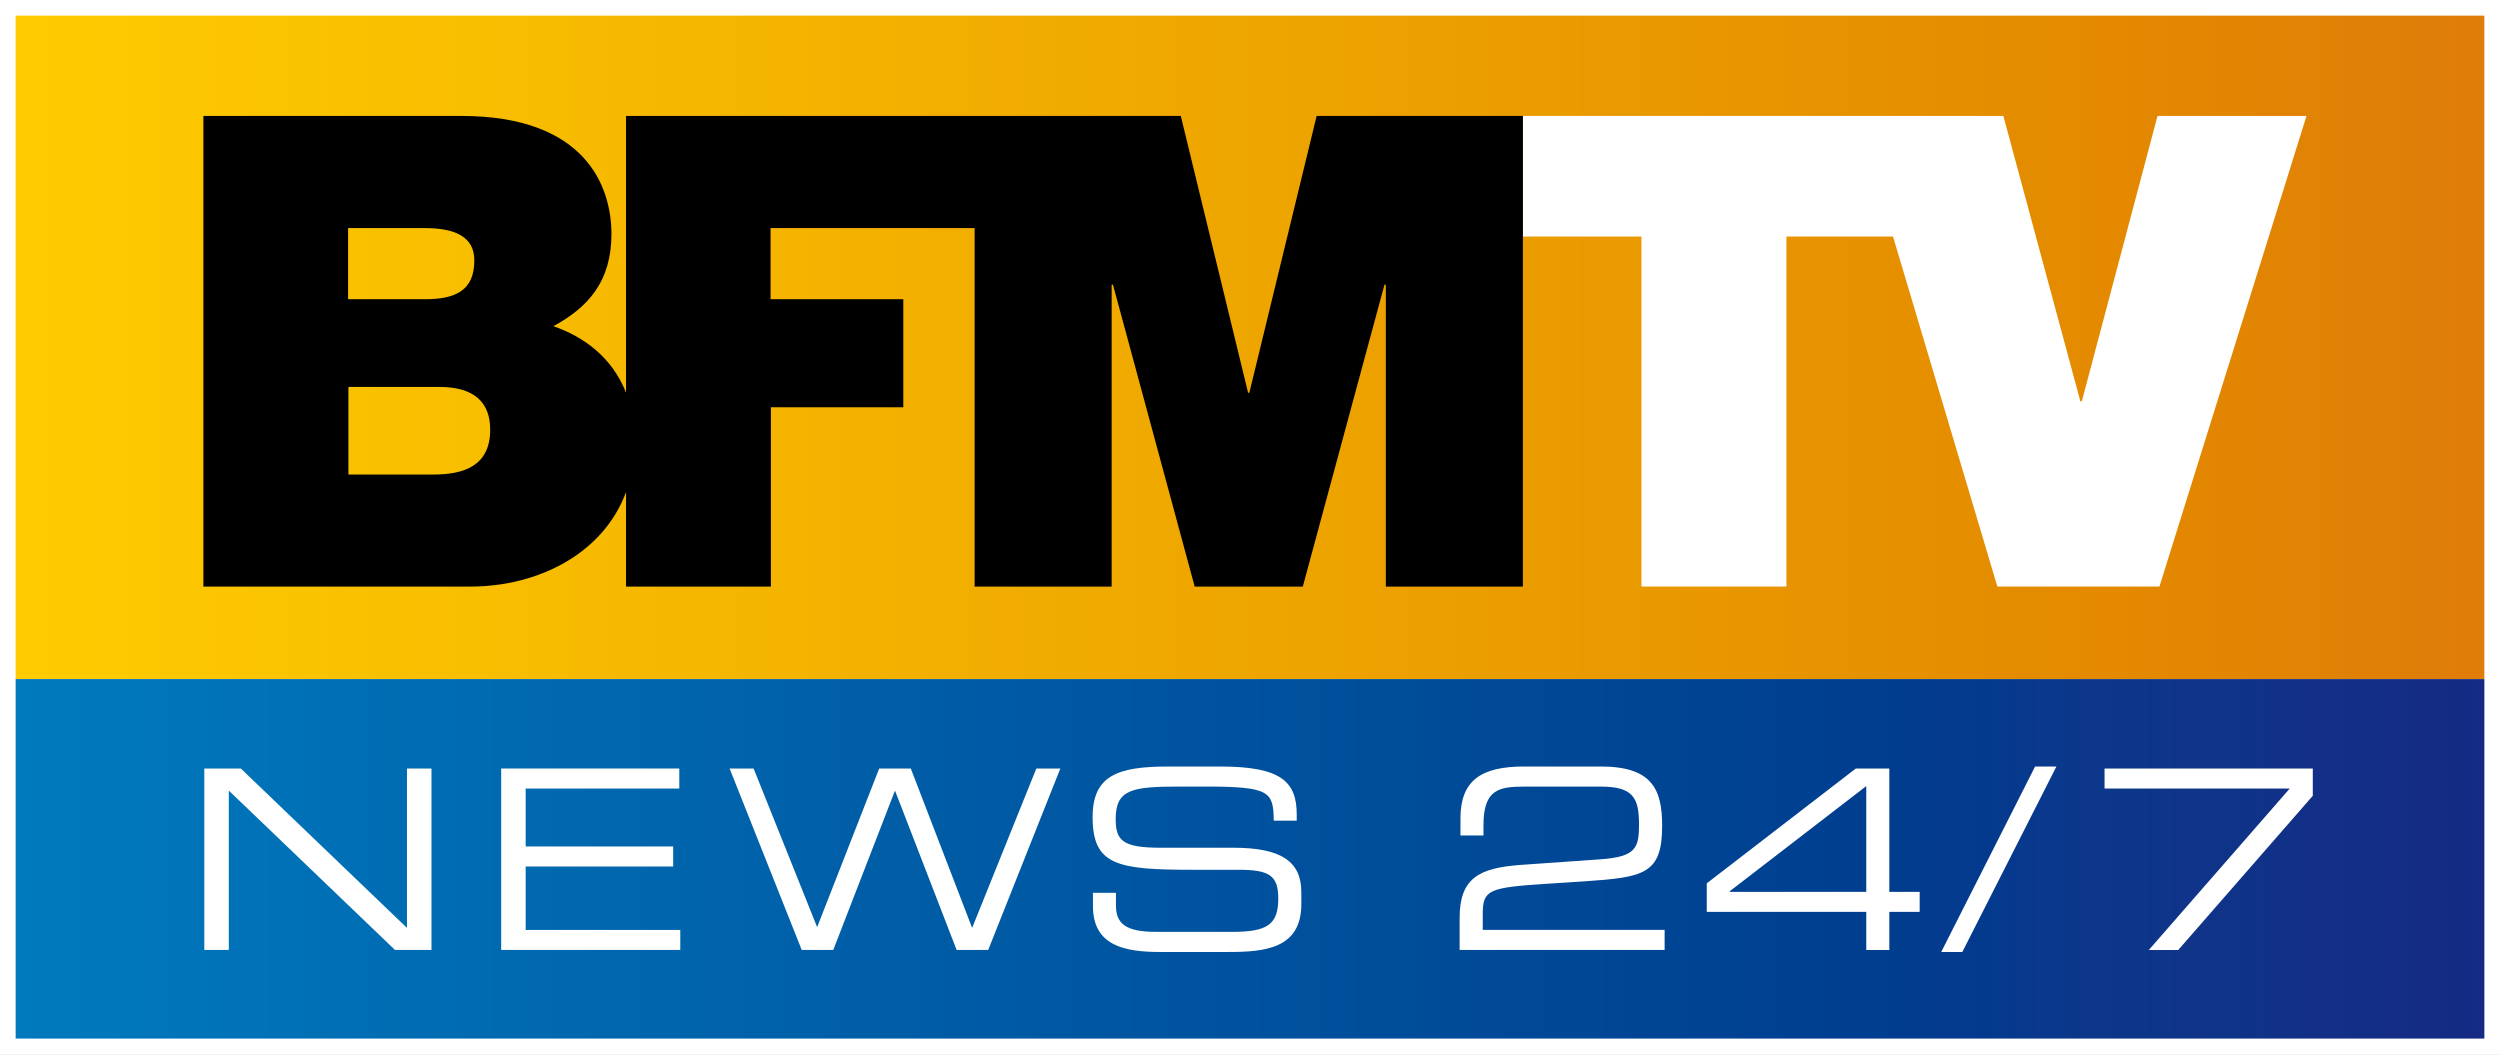
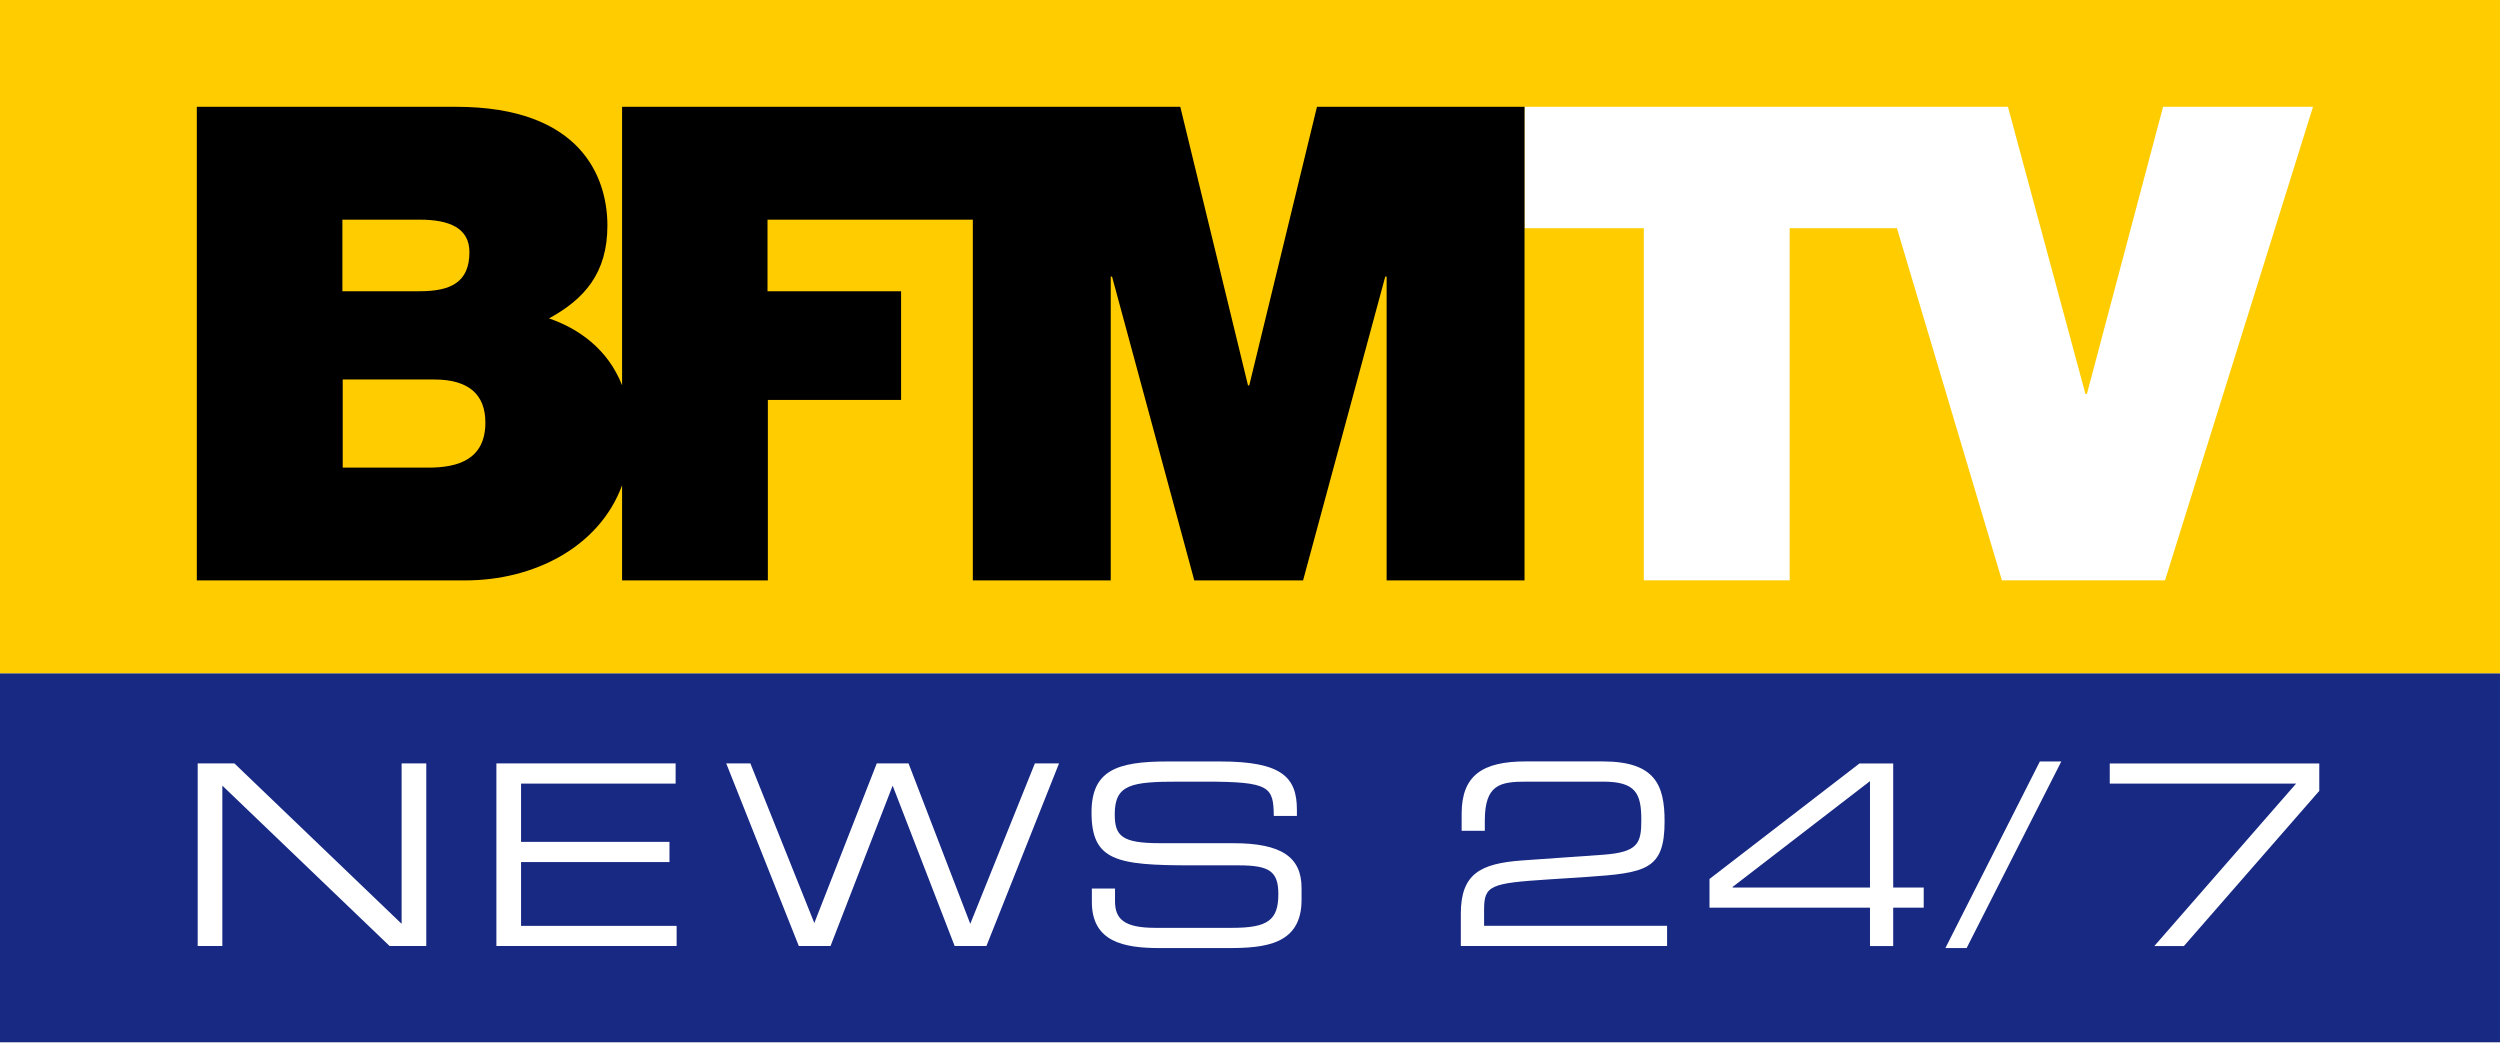
- <svg xmlns="http://www.w3.org/2000/svg" xmlns:xlink="http://www.w3.org/1999/xlink" version="1.1" width="664" height="280" id="svg2">
-   <defs id="defs4">
-     <linearGradient x1="0" y1="0" x2="1" y2="0" id="linearGradient28725" xlink:href="#id148" gradientUnits="userSpaceOnUse" gradientTransform="matrix(-53.15782,0,0,-53.15784,498.8404,848.1508)" spreadMethod="pad" />
-     <linearGradient x1="0" y1="0" x2="1" y2="0" id="linearGradient28723" xlink:href="#id145" gradientUnits="userSpaceOnUse" gradientTransform="matrix(45.12166,0,0,45.12166,453.7187,838.7445)" spreadMethod="pad" />
-     <linearGradient x1="0" y1="0" x2="1" y2="0" id="linearGradient28692" xlink:href="#id145" gradientUnits="userSpaceOnUse" gradientTransform="matrix(45.12166,0,0,45.12166,453.7187,838.7445)" spreadMethod="pad" />
-     <linearGradient x1="0" y1="0" x2="1" y2="0" id="linearGradient28689" xlink:href="#id145" gradientUnits="userSpaceOnUse" spreadMethod="pad" />
-     <linearGradient x1="0" y1="0" x2="1" y2="0" id="linearGradient28685" xlink:href="#id145" gradientUnits="userSpaceOnUse" spreadMethod="pad" />
-     <linearGradient x1="0" y1="0" x2="1" y2="0" id="linearGradient28680" xlink:href="#id145" gradientUnits="userSpaceOnUse" spreadMethod="pad" />
-     <linearGradient x1="0" y1="0" x2="1" y2="0" id="linearGradient28676" xlink:href="#id148" gradientUnits="userSpaceOnUse" gradientTransform="matrix(-53.15782,0,0,-53.15784,498.8404,848.1508)" spreadMethod="pad" />
-     <linearGradient x1="0" y1="0" x2="1" y2="0" id="linearGradient28672" xlink:href="#id148" gradientUnits="userSpaceOnUse" gradientTransform="matrix(-53.15782,0,0,-53.15784,498.8404,848.1508)" spreadMethod="pad" />
-     <linearGradient x1="0" y1="0" x2="1" y2="0" id="linearGradient28666" xlink:href="#id148" gradientUnits="userSpaceOnUse" gradientTransform="matrix(-53.15782,0,0,-53.15784,498.8404,848.1508)" spreadMethod="pad" />
-     <linearGradient x1="0" y1="0" x2="1" y2="0" id="linearGradient28663" xlink:href="#id148" gradientUnits="userSpaceOnUse" spreadMethod="pad" />
-     <linearGradient x1="0" y1="0" x2="1" y2="0" id="linearGradient28659" xlink:href="#id148" gradientUnits="userSpaceOnUse" spreadMethod="pad" />
-     <linearGradient x1="0" y1="0" x2="1" y2="0" id="linearGradient28654" xlink:href="#id148" gradientUnits="userSpaceOnUse" spreadMethod="pad" />
-     <linearGradient x1="0" y1="0" x2="1" y2="0" id="linearGradient87330" xlink:href="#id148" gradientUnits="userSpaceOnUse" spreadMethod="pad" />
-     <linearGradient x1="0" y1="0" x2="1" y2="0" id="linearGradient87328" xlink:href="#id145" gradientUnits="userSpaceOnUse" spreadMethod="pad" />
-     <linearGradient x1="0" y1="0" x2="1" y2="0" id="id148" gradientUnits="userSpaceOnUse" spreadMethod="pad">
-       <stop id="stop40073" style="stop-color:#172983;stop-opacity:1" offset="0" />
-       <stop id="stop40075" style="stop-color:#142b84;stop-opacity:1" offset="0.016" />
-       <stop id="stop40077" style="stop-color:#152c85;stop-opacity:1" offset="0.032" />
-       <stop id="stop40079" style="stop-color:#132e86;stop-opacity:1" offset="0.048" />
-       <stop id="stop40081" style="stop-color:#142f87;stop-opacity:1" offset="0.063" />
-       <stop id="stop40083" style="stop-color:#113188;stop-opacity:1" offset="0.079" />
-       <stop id="stop40085" style="stop-color:#0e3389;stop-opacity:1" offset="0.095" />
-       <stop id="stop40087" style="stop-color:#0f3489;stop-opacity:1" offset="0.111" />
-       <stop id="stop40089" style="stop-color:#0b368a;stop-opacity:1" offset="0.127" />
-       <stop id="stop40091" style="stop-color:#0c378b;stop-opacity:1" offset="0.143" />
-       <stop id="stop40093" style="stop-color:#09388c;stop-opacity:1" offset="0.159" />
-       <stop id="stop40095" style="stop-color:#043a8d;stop-opacity:1" offset="0.175" />
-       <stop id="stop40097" style="stop-color:#053b8e;stop-opacity:1" offset="0.19" />
-       <stop id="stop40099" style="stop-color:#003d8f;stop-opacity:1" offset="0.206" />
-       <stop id="stop40101" style="stop-color:#003f90;stop-opacity:1" offset="0.222" />
-       <stop id="stop40103" style="stop-color:#004091;stop-opacity:1" offset="0.238" />
-       <stop id="stop40105" style="stop-color:#004192;stop-opacity:1" offset="0.254" />
-       <stop id="stop40107" style="stop-color:#004393;stop-opacity:1" offset="0.27" />
-       <stop id="stop40109" style="stop-color:#004494;stop-opacity:1" offset="0.286" />
-       <stop id="stop40111" style="stop-color:#004695;stop-opacity:1" offset="0.302" />
-       <stop id="stop40113" style="stop-color:#004896;stop-opacity:1" offset="0.317" />
-       <stop id="stop40115" style="stop-color:#004997;stop-opacity:1" offset="0.333" />
-       <stop id="stop40117" style="stop-color:#004a98;stop-opacity:1" offset="0.349" />
-       <stop id="stop40119" style="stop-color:#004c99;stop-opacity:1" offset="0.365" />
-       <stop id="stop40121" style="stop-color:#004e9a;stop-opacity:1" offset="0.381" />
-       <stop id="stop40123" style="stop-color:#004f9c;stop-opacity:1" offset="0.397" />
-       <stop id="stop40125" style="stop-color:#00519d;stop-opacity:1" offset="0.413" />
-       <stop id="stop40127" style="stop-color:#00529e;stop-opacity:1" offset="0.429" />
-       <stop id="stop40129" style="stop-color:#00539f;stop-opacity:1" offset="0.444" />
-       <stop id="stop40131" style="stop-color:#0055a0;stop-opacity:1" offset="0.46" />
-       <stop id="stop40133" style="stop-color:#0057a1;stop-opacity:1" offset="0.476" />
-       <stop id="stop40135" style="stop-color:#0058a2;stop-opacity:1" offset="0.492" />
-       <stop id="stop40137" style="stop-color:#005aa4;stop-opacity:1" offset="0.508" />
-       <stop id="stop40139" style="stop-color:#005ba5;stop-opacity:1" offset="0.524" />
-       <stop id="stop40141" style="stop-color:#005da6;stop-opacity:1" offset="0.54" />
-       <stop id="stop40143" style="stop-color:#005ea7;stop-opacity:1" offset="0.556" />
-       <stop id="stop40145" style="stop-color:#0060a9;stop-opacity:1" offset="0.571" />
-       <stop id="stop40147" style="stop-color:#0062aa;stop-opacity:1" offset="0.587" />
-       <stop id="stop40149" style="stop-color:#0063ab;stop-opacity:1" offset="0.603" />
-       <stop id="stop40151" style="stop-color:#0065ac;stop-opacity:1" offset="0.619" />
-       <stop id="stop40153" style="stop-color:#0066ad;stop-opacity:1" offset="0.635" />
-       <stop id="stop40155" style="stop-color:#0068af;stop-opacity:1" offset="0.651" />
-       <stop id="stop40157" style="stop-color:#0069b0;stop-opacity:1" offset="0.667" />
-       <stop id="stop40159" style="stop-color:#006bb1;stop-opacity:1" offset="0.683" />
-       <stop id="stop40161" style="stop-color:#006cb3;stop-opacity:1" offset="0.698" />
-       <stop id="stop40163" style="stop-color:#006db3;stop-opacity:1" offset="0.714" />
-       <stop id="stop40165" style="stop-color:#006fb5;stop-opacity:1" offset="0.73" />
-       <stop id="stop40167" style="stop-color:#0071b6;stop-opacity:1" offset="0.746" />
-       <stop id="stop40169" style="stop-color:#0072b7;stop-opacity:1" offset="0.762" />
-       <stop id="stop40171" style="stop-color:#0074b9;stop-opacity:1" offset="0.778" />
-       <stop id="stop40173" style="stop-color:#0075ba;stop-opacity:1" offset="0.794" />
-       <stop id="stop40175" style="stop-color:#0077bb;stop-opacity:1" offset="0.81" />
-       <stop id="stop40177" style="stop-color:#0078bc;stop-opacity:1" offset="0.825" />
-       <stop id="stop40179" style="stop-color:#0079bd;stop-opacity:1" offset="0.841" />
-       <stop id="stop40181" style="stop-color:#007bbe;stop-opacity:1" offset="0.857" />
-       <stop id="stop40183" style="stop-color:#007dc0;stop-opacity:1" offset="0.873" />
-       <stop id="stop40185" style="stop-color:#007ec1;stop-opacity:1" offset="0.889" />
-       <stop id="stop40187" style="stop-color:#007fc2;stop-opacity:1" offset="0.905" />
-       <stop id="stop40189" style="stop-color:#0081c3;stop-opacity:1" offset="0.921" />
-       <stop id="stop40191" style="stop-color:#0082c4;stop-opacity:1" offset="0.937" />
-       <stop id="stop40193" style="stop-color:#0084c5;stop-opacity:1" offset="0.952" />
-       <stop id="stop40195" style="stop-color:#0085c7;stop-opacity:1" offset="0.968" />
-       <stop id="stop40197" style="stop-color:#0086c8;stop-opacity:1" offset="0.984" />
-       <stop id="stop40199" style="stop-color:#0088c9;stop-opacity:1" offset="1" />
+ <svg xmlns="http://www.w3.org/2000/svg" height="250.14" width="600" version="1.1">
+   <defs>
+     <linearGradient id="linearGradient3320" gradientUnits="userSpaceOnUse" gradientTransform="matrix(-706.8076,0,0,-706.8078,701.6096,480.5596)">
+       <stop stop-color="#172983" offset="0" />
+       <stop stop-color="#142b84" offset="0.016" />
+       <stop stop-color="#152c85" offset="0.032" />
+       <stop stop-color="#132e86" offset="0.048" />
+       <stop stop-color="#142f87" offset="0.063" />
+       <stop stop-color="#113188" offset="0.079" />
+       <stop stop-color="#0e3389" offset="0.095" />
+       <stop stop-color="#0f3489" offset="0.111" />
+       <stop stop-color="#0b368a" offset="0.127" />
+       <stop stop-color="#0c378b" offset="0.143" />
+       <stop stop-color="#09388c" offset="0.159" />
+       <stop stop-color="#043a8d" offset="0.175" />
+       <stop stop-color="#053b8e" offset="0.19" />
+       <stop stop-color="#003d8f" offset="0.206" />
+       <stop stop-color="#003f90" offset="0.222" />
+       <stop stop-color="#004091" offset="0.238" />
+       <stop stop-color="#004192" offset="0.254" />
+       <stop stop-color="#004393" offset="0.27" />
+       <stop stop-color="#004494" offset="0.286" />
+       <stop stop-color="#004695" offset="0.302" />
+       <stop stop-color="#004896" offset="0.317" />
+       <stop stop-color="#004997" offset="0.333" />
+       <stop stop-color="#004a98" offset="0.349" />
+       <stop stop-color="#004c99" offset="0.365" />
+       <stop stop-color="#004e9a" offset="0.381" />
+       <stop stop-color="#004f9c" offset="0.397" />
+       <stop stop-color="#00519d" offset="0.413" />
+       <stop stop-color="#00529e" offset="0.429" />
+       <stop stop-color="#00539f" offset="0.444" />
+       <stop stop-color="#0055a0" offset="0.46" />
+       <stop stop-color="#0057a1" offset="0.476" />
+       <stop stop-color="#0058a2" offset="0.492" />
+       <stop stop-color="#005aa4" offset="0.508" />
+       <stop stop-color="#005ba5" offset="0.524" />
+       <stop stop-color="#005da6" offset="0.54" />
+       <stop stop-color="#005ea7" offset="0.556" />
+       <stop stop-color="#0060a9" offset="0.571" />
+       <stop stop-color="#0062aa" offset="0.587" />
+       <stop stop-color="#0063ab" offset="0.603" />
+       <stop stop-color="#0065ac" offset="0.619" />
+       <stop stop-color="#0066ad" offset="0.635" />
+       <stop stop-color="#0068af" offset="0.651" />
+       <stop stop-color="#0069b0" offset="0.667" />
+       <stop stop-color="#006bb1" offset="0.683" />
+       <stop stop-color="#006cb3" offset="0.698" />
+       <stop stop-color="#006db3" offset="0.714" />
+       <stop stop-color="#006fb5" offset="0.73" />
+       <stop stop-color="#0071b6" offset="0.746" />
+       <stop stop-color="#0072b7" offset="0.762" />
+       <stop stop-color="#0074b9" offset="0.778" />
+       <stop stop-color="#0075ba" offset="0.794" />
+       <stop stop-color="#07B" offset="0.81" />
+       <stop stop-color="#0078bc" offset="0.825" />
+       <stop stop-color="#0079bd" offset="0.841" />
+       <stop stop-color="#007bbe" offset="0.857" />
+       <stop stop-color="#007dc0" offset="0.873" />
+       <stop stop-color="#007ec1" offset="0.889" />
+       <stop stop-color="#007fc2" offset="0.905" />
+       <stop stop-color="#0081c3" offset="0.921" />
+       <stop stop-color="#0082c4" offset="0.937" />
+       <stop stop-color="#0084c5" offset="0.952" />
+       <stop stop-color="#0085c7" offset="0.968" />
+       <stop stop-color="#0086c8" offset="0.984" />
+       <stop stop-color="#0088c9" offset="1" />
    </linearGradient>
-     <linearGradient x1="0" y1="0" x2="1" y2="0" id="id145" gradientUnits="userSpaceOnUse" spreadMethod="pad">
-       <stop id="stop45787" style="stop-color:#ffcc00;stop-opacity:1" offset="0" />
-       <stop id="stop45789" style="stop-color:#fecb00;stop-opacity:1" offset="0.016" />
-       <stop id="stop45791" style="stop-color:#fdca00;stop-opacity:1" offset="0.032" />
-       <stop id="stop45793" style="stop-color:#fdc900;stop-opacity:1" offset="0.048" />
-       <stop id="stop45795" style="stop-color:#fcc800;stop-opacity:1" offset="0.063" />
-       <stop id="stop45797" style="stop-color:#fcc600;stop-opacity:1" offset="0.079" />
-       <stop id="stop45799" style="stop-color:#fcc500;stop-opacity:1" offset="0.095" />
-       <stop id="stop45801" style="stop-color:#fbc400;stop-opacity:1" offset="0.111" />
-       <stop id="stop45803" style="stop-color:#fac300;stop-opacity:1" offset="0.127" />
-       <stop id="stop45805" style="stop-color:#f9c100;stop-opacity:1" offset="0.143" />
-       <stop id="stop45807" style="stop-color:#f9c000;stop-opacity:1" offset="0.159" />
-       <stop id="stop45809" style="stop-color:#f9bf00;stop-opacity:1" offset="0.175" />
-       <stop id="stop45811" style="stop-color:#f8be00;stop-opacity:1" offset="0.19" />
-       <stop id="stop45813" style="stop-color:#f8bd00;stop-opacity:1" offset="0.206" />
-       <stop id="stop45815" style="stop-color:#f7bb00;stop-opacity:1" offset="0.222" />
-       <stop id="stop45817" style="stop-color:#f7ba00;stop-opacity:1" offset="0.238" />
-       <stop id="stop45819" style="stop-color:#f6b900;stop-opacity:1" offset="0.254" />
-       <stop id="stop45821" style="stop-color:#f5b700;stop-opacity:1" offset="0.27" />
-       <stop id="stop45823" style="stop-color:#f5b700;stop-opacity:1" offset="0.286" />
-       <stop id="stop45825" style="stop-color:#f4b500;stop-opacity:1" offset="0.302" />
-       <stop id="stop45827" style="stop-color:#f4b400;stop-opacity:1" offset="0.317" />
-       <stop id="stop45829" style="stop-color:#f4b300;stop-opacity:1" offset="0.333" />
-       <stop id="stop45831" style="stop-color:#f3b100;stop-opacity:1" offset="0.349" />
-       <stop id="stop45833" style="stop-color:#f3b000;stop-opacity:1" offset="0.365" />
-       <stop id="stop45835" style="stop-color:#f2af00;stop-opacity:1" offset="0.381" />
-       <stop id="stop45837" style="stop-color:#f2ae00;stop-opacity:1" offset="0.397" />
-       <stop id="stop45839" style="stop-color:#f1ac00;stop-opacity:1" offset="0.413" />
-       <stop id="stop45841" style="stop-color:#f0ab00;stop-opacity:1" offset="0.429" />
-       <stop id="stop45843" style="stop-color:#f0aa00;stop-opacity:1" offset="0.444" />
-       <stop id="stop45845" style="stop-color:#efa900;stop-opacity:1" offset="0.46" />
-       <stop id="stop45847" style="stop-color:#efa700;stop-opacity:1" offset="0.476" />
-       <stop id="stop45849" style="stop-color:#eea600;stop-opacity:1" offset="0.492" />
-       <stop id="stop45851" style="stop-color:#eea500;stop-opacity:1" offset="0.508" />
-       <stop id="stop45853" style="stop-color:#eea400;stop-opacity:1" offset="0.524" />
-       <stop id="stop45855" style="stop-color:#eda200;stop-opacity:1" offset="0.54" />
-       <stop id="stop45857" style="stop-color:#eca100;stop-opacity:1" offset="0.556" />
-       <stop id="stop45859" style="stop-color:#eca000;stop-opacity:1" offset="0.571" />
-       <stop id="stop45861" style="stop-color:#eb9e00;stop-opacity:1" offset="0.587" />
-       <stop id="stop45863" style="stop-color:#eb9d00;stop-opacity:1" offset="0.603" />
-       <stop id="stop45865" style="stop-color:#ea9c00;stop-opacity:1" offset="0.619" />
-       <stop id="stop45867" style="stop-color:#ea9a00;stop-opacity:1" offset="0.635" />
-       <stop id="stop45869" style="stop-color:#e99a00;stop-opacity:1" offset="0.651" />
-       <stop id="stop45871" style="stop-color:#e99800;stop-opacity:1" offset="0.667" />
-       <stop id="stop45873" style="stop-color:#e99600;stop-opacity:1" offset="0.683" />
-       <stop id="stop45875" style="stop-color:#e89600;stop-opacity:1" offset="0.698" />
-       <stop id="stop45877" style="stop-color:#e89400;stop-opacity:1" offset="0.714" />
-       <stop id="stop45879" style="stop-color:#e79300;stop-opacity:1" offset="0.73" />
-       <stop id="stop45881" style="stop-color:#e69100;stop-opacity:1" offset="0.746" />
-       <stop id="stop45883" style="stop-color:#e69000;stop-opacity:1" offset="0.762" />
-       <stop id="stop45885" style="stop-color:#e58f00;stop-opacity:1" offset="0.778" />
-       <stop id="stop45887" style="stop-color:#e58d00;stop-opacity:1" offset="0.794" />
-       <stop id="stop45889" style="stop-color:#e48c00;stop-opacity:1" offset="0.81" />
-       <stop id="stop45891" style="stop-color:#e48b00;stop-opacity:1" offset="0.825" />
-       <stop id="stop45893" style="stop-color:#e48900;stop-opacity:1" offset="0.841" />
-       <stop id="stop45895" style="stop-color:#e38800;stop-opacity:1" offset="0.857" />
-       <stop id="stop45897" style="stop-color:#e38701;stop-opacity:1" offset="0.873" />
-       <stop id="stop45899" style="stop-color:#e28502;stop-opacity:1" offset="0.889" />
-       <stop id="stop45901" style="stop-color:#e28403;stop-opacity:1" offset="0.905" />
-       <stop id="stop45903" style="stop-color:#e18304;stop-opacity:1" offset="0.921" />
-       <stop id="stop45905" style="stop-color:#e08106;stop-opacity:1" offset="0.937" />
-       <stop id="stop45907" style="stop-color:#e08006;stop-opacity:1" offset="0.952" />
-       <stop id="stop45909" style="stop-color:#df7e08;stop-opacity:1" offset="0.968" />
-       <stop id="stop45911" style="stop-color:#df7d08;stop-opacity:1" offset="0.984" />
-       <stop id="stop45913" style="stop-color:#df7c09;stop-opacity:1" offset="1" />
+     <linearGradient id="linearGradient3479" gradientUnits="userSpaceOnUse" gradientTransform="matrix(599.9556,0,0,599.9556,101.6532,355.4908)">
+       <stop stop-color="#FC0" offset="0" />
+       <stop stop-color="#fecb00" offset="0.016" />
+       <stop stop-color="#fdca00" offset="0.032" />
+       <stop stop-color="#fdc900" offset="0.048" />
+       <stop stop-color="#fcc800" offset="0.063" />
+       <stop stop-color="#fcc600" offset="0.079" />
+       <stop stop-color="#fcc500" offset="0.095" />
+       <stop stop-color="#fbc400" offset="0.111" />
+       <stop stop-color="#fac300" offset="0.127" />
+       <stop stop-color="#f9c100" offset="0.143" />
+       <stop stop-color="#f9c000" offset="0.159" />
+       <stop stop-color="#f9bf00" offset="0.175" />
+       <stop stop-color="#f8be00" offset="0.19" />
+       <stop stop-color="#f8bd00" offset="0.206" />
+       <stop stop-color="#f7bb00" offset="0.222" />
+       <stop stop-color="#f7ba00" offset="0.238" />
+       <stop stop-color="#f6b900" offset="0.254" />
+       <stop stop-color="#f5b700" offset="0.27" />
+       <stop stop-color="#f5b700" offset="0.286" />
+       <stop stop-color="#f4b500" offset="0.302" />
+       <stop stop-color="#f4b400" offset="0.317" />
+       <stop stop-color="#f4b300" offset="0.333" />
+       <stop stop-color="#f3b100" offset="0.349" />
+       <stop stop-color="#f3b000" offset="0.365" />
+       <stop stop-color="#f2af00" offset="0.381" />
+       <stop stop-color="#f2ae00" offset="0.397" />
+       <stop stop-color="#f1ac00" offset="0.413" />
+       <stop stop-color="#f0ab00" offset="0.429" />
+       <stop stop-color="#f0aa00" offset="0.444" />
+       <stop stop-color="#efa900" offset="0.46" />
+       <stop stop-color="#efa700" offset="0.476" />
+       <stop stop-color="#eea600" offset="0.492" />
+       <stop stop-color="#eea500" offset="0.508" />
+       <stop stop-color="#eea400" offset="0.524" />
+       <stop stop-color="#eda200" offset="0.54" />
+       <stop stop-color="#eca100" offset="0.556" />
+       <stop stop-color="#eca000" offset="0.571" />
+       <stop stop-color="#eb9e00" offset="0.587" />
+       <stop stop-color="#eb9d00" offset="0.603" />
+       <stop stop-color="#ea9c00" offset="0.619" />
+       <stop stop-color="#ea9a00" offset="0.635" />
+       <stop stop-color="#e99a00" offset="0.651" />
+       <stop stop-color="#e99800" offset="0.667" />
+       <stop stop-color="#e99600" offset="0.683" />
+       <stop stop-color="#e89600" offset="0.698" />
+       <stop stop-color="#e89400" offset="0.714" />
+       <stop stop-color="#e79300" offset="0.73" />
+       <stop stop-color="#e69100" offset="0.746" />
+       <stop stop-color="#e69000" offset="0.762" />
+       <stop stop-color="#e58f00" offset="0.778" />
+       <stop stop-color="#e58d00" offset="0.794" />
+       <stop stop-color="#e48c00" offset="0.81" />
+       <stop stop-color="#e48b00" offset="0.825" />
+       <stop stop-color="#e48900" offset="0.841" />
+       <stop stop-color="#e38800" offset="0.857" />
+       <stop stop-color="#e38701" offset="0.873" />
+       <stop stop-color="#e28502" offset="0.889" />
+       <stop stop-color="#e28403" offset="0.905" />
+       <stop stop-color="#e18304" offset="0.921" />
+       <stop stop-color="#e08106" offset="0.937" />
+       <stop stop-color="#e08006" offset="0.952" />
+       <stop stop-color="#df7e08" offset="0.968" />
+       <stop stop-color="#df7d08" offset="0.984" />
+       <stop stop-color="#df7c09" offset="1" />
    </linearGradient>
-     <linearGradient x1="0" y1="0" x2="1" y2="0" id="linearGradient55624" xlink:href="#id145" gradientUnits="userSpaceOnUse" gradientTransform="matrix(45.12166,0,0,45.12166,453.7187,838.7445)" spreadMethod="pad" />
-     <linearGradient x1="0" y1="0" x2="1" y2="0" id="linearGradient55626" xlink:href="#id148" gradientUnits="userSpaceOnUse" gradientTransform="matrix(-53.15782,0,0,-53.15784,498.8404,848.1508)" spreadMethod="pad" />
-     <linearGradient x1="0" y1="0" x2="1" y2="0" id="linearGradient55651" xlink:href="#id148" gradientUnits="userSpaceOnUse" gradientTransform="matrix(-70241.002,0,0,-70241.022,30220.279,8413.095)" spreadMethod="pad" />
-     <linearGradient x1="0" y1="0" x2="1" y2="0" id="linearGradient55654" xlink:href="#id145" gradientUnits="userSpaceOnUse" gradientTransform="matrix(59622.279,0,0,59622.279,-29402.042,-4016.015)" spreadMethod="pad" />
-     <linearGradient x1="0" y1="0" x2="1" y2="0" id="linearGradient55682" xlink:href="#id145" gradientUnits="userSpaceOnUse" gradientTransform="matrix(59622.279,0,0,59622.279,-29402.042,-4016.015)" spreadMethod="pad" />
-     <linearGradient x1="0" y1="0" x2="1" y2="0" id="linearGradient55684" xlink:href="#id148" gradientUnits="userSpaceOnUse" gradientTransform="matrix(-70241.002,0,0,-70241.022,30220.279,8413.095)" spreadMethod="pad" />
-     <linearGradient x1="0" y1="0" x2="1" y2="0" id="linearGradient55698" xlink:href="#id148" gradientUnits="userSpaceOnUse" gradientTransform="matrix(-777.36,0,0,-777.3602,-28928.163,12953.707)" spreadMethod="pad" />
-     <linearGradient x1="0" y1="0" x2="1" y2="0" id="linearGradient55701" xlink:href="#id145" gradientUnits="userSpaceOnUse" gradientTransform="matrix(659.8421,0,0,659.8421,-29588.006,12816.154)" spreadMethod="pad" />
  </defs>
-   <g transform="translate(29590.087,-12724.521)" id="layer1">
-     <path d="m -29588.005,12727.121 0,177.769 659.891,0 0,-177.769 -659.891,0 z" id="path53225" style="fill:url(#linearGradient55701)" />
-     <path d="m -29588.005,12904.89 0,97.338 659.891,0 0,-97.338 -659.891,0 z" id="path53233" style="fill:url(#linearGradient55698)" />
-     <path d="m -29017.051,12755.314 -20.108,75.808 -0.38,0 -20.458,-75.808 -127.606,0 0,32.04 31.485,0 0,92.948 38.504,0 0,-92.948 28.311,0 27.712,92.948 43.052,0 39.059,-124.988 z" id="path53237" style="fill:#ffffff;fill-rule:nonzero;stroke:none" />
-     <path d="m -29474.953,12850.557 -22.594,0 0,-23.266 24.188,0 c 9.095,0 13.468,4.007 13.468,11.348 0,9.637 -7.005,11.918 -15.062,11.918 m -22.682,-65.455 20.4,0 c 7.882,0 13.132,2.237 13.132,8.569 0,8.058 -5.059,10.325 -13.132,10.325 l -20.4,0 z m 257.245,-29.788 -17.871,73.527 -0.336,0 -17.87,-73.527 -147.348,0 0,73.498 c -3.743,-9.476 -11.304,-14.887 -19.288,-17.651 9.286,-5.06 15.413,-11.903 15.413,-24.494 0,-12.781 -6.99,-31.353 -39.908,-31.353 l -68.468,0 0,125.002 70.925,0 c 17.812,0 35.228,-8.613 41.326,-25.094 l 0,25.094 38.475,0 0,-47.629 35.17,0 0,-28.691 -35.258,0 0,-18.894 54.196,0 0,95.214 36.398,0 0,-80.181 0.351,0 21.701,80.181 28.721,0 21.687,-80.181 0.365,0 0,80.181 36.399,0 0,-125.002 z" id="path53243" style="fill:#000000;fill-rule:nonzero;stroke:none" />
-     <path d="m -29535.824,12928.637 9.695,0 44.134,42.336 0,-42.336 6.508,0 0,48.185 -9.696,0 -44.134,-42.321 0,42.321 -6.507,0 z" id="path53247" style="fill:#ffffff;fill-rule:nonzero;stroke:none" />
-     <path d="m -29456.977,12928.637 47.308,0 0,5.323 -40.8,0 0,15.384 39.177,0 0,5.323 -39.177,0 0,16.847 41.063,0 0,5.308 -47.571,0 z" id="path53251" style="fill:#ffffff;fill-rule:nonzero;stroke:none" />
-     <path d="m -29396.306,12928.637 6.376,0 16.875,42.131 16.481,-42.131 8.394,0 16.291,42.336 17.051,-42.336 6.376,0 -19.157,48.185 -8.394,0 -16.364,-42.321 -16.393,42.321 -8.379,0 z" id="path53255" style="fill:#ffffff;fill-rule:nonzero;stroke:none" />
-     <path d="m -29299.802,12961.644 6.113,0 0,3.393 c 0,4.738 2.515,6.99 10.646,6.99 l 20.254,0 c 9.402,0 12.21,-2.003 12.21,-8.906 0,-6.054 -2.398,-7.589 -10.5,-7.589 l -12.371,0 c -19.903,0 -26.44,-1.2 -26.44,-13.966 0,-10.997 6.537,-13.454 19.976,-13.454 l 14.039,0 c 16.159,0 20.195,4.124 20.195,12.723 l 0,1.652 -6.098,0 c -0.117,-7.648 -0.921,-9.052 -18.031,-9.052 l -6.917,0 c -12.576,0 -17.036,0.673 -17.036,8.584 0,5.733 1.784,7.663 11.976,7.663 l 19.318,0 c 12.694,0 18.017,3.656 18.017,11.831 l 0,3.129 c 0,11.845 -9.711,12.723 -19.362,12.723 l -18.104,0 c -9.506,0 -17.885,-1.653 -17.885,-12.182 z" id="path53259" style="fill:#ffffff;fill-rule:nonzero;stroke:none" />
-     <path d="m -29202.41,12968.307 c 0,-10.529 5.148,-13.235 16.057,-14.054 l 21.423,-1.506 c 9.359,-0.673 10.164,-3.071 10.164,-9.183 0,-7.02 -1.463,-10.12 -10.105,-10.12 l -20.21,0 c -6.932,0 -10.997,0.717 -10.997,10.31 l 0,2.661 -6.113,0 0,-4.519 c 0,-10.119 5.513,-13.79 16.905,-13.79 l 20.356,0 c 13.849,0 16.306,6.274 16.306,15.794 0,12.839 -4.885,13.629 -20.707,14.711 l -9.974,0.644 c -15.311,0.994 -16.963,1.579 -16.963,7.984 l 0,4.256 48.302,0 0,5.337 -54.444,0 z" id="path53263" style="fill:#ffffff;fill-rule:nonzero;stroke:none" />
-     <path d="m -29094.409,12933.305 -36.266,27.931 0,0.161 36.266,0 z m -42.364,25.825 39.586,-30.49 8.906,0 0,32.757 8.057,0 0,5.308 -8.057,0 0,10.135 -6.128,0 0,-10.135 -42.364,0 z" id="path53267" style="fill:#ffffff;fill-rule:nonzero;stroke:none" />
-     <path d="m -29049.567,12928.115 5.66,0 -24.992,49.252 -5.601,0 z" id="path53271" style="fill:#ffffff;fill-rule:nonzero;stroke:none" />
-     <path d="m -28981.94,12933.965 -49.179,0 0,-5.323 55.306,0 0,7.238 -35.74,40.961 -7.809,0 z" id="path53275" style="fill:#ffffff;fill-rule:nonzero;stroke:none" />
-     <path d="m -28928.163,12726.599 -659.847,0 0,275.845 659.847,0 z" id="path53279" style="fill:none;stroke:#ffffff;stroke-width:4.153;stroke-linecap:butt;stroke-linejoin:miter;stroke-miterlimit:4" />
+   <g transform="translate(-101.6541,-274.5383)">
+     <path d="m101.65,274.54,0,161.63,600,0,0-161.63-600,0z" fill="url(#linearGradient3479)" />
+     <path d="m101.65,436.17,0,88.504,600,0,0-88.504-600,0z" fill="url(#linearGradient3320)" />
+     <path d="m620.79,300.17-18.283,68.928-0.346,0-18.601-68.928-116.02,0,0,29.132,28.627,0,0,84.512,35.009,0,0-84.512,25.742,0,25.197,84.512,39.145,0,35.514-113.64z" fill="#FFF" fill-rule="nonzero" />
+     <path d="m204.45,386.77-20.543,0,0-21.154,21.993,0c8.27,0,12.246,3.643,12.246,10.318,0,8.762-6.369,10.836-13.695,10.836m-20.623-59.514,18.549,0c7.167,0,11.94,2.034,11.94,7.791,0,7.327-4.6,9.388-11.94,9.388h-18.549zm233.9-27.084-16.249,66.854-0.306,0-16.248-66.854-133.97,0,0,66.827c-3.403-8.616-10.278-13.536-17.537-16.049,8.443-4.601,14.014-10.823,14.014-22.271,0-11.621-6.356-28.507-36.286-28.507h-62.254v113.66h64.488c16.195,0,32.031-7.831,37.575-22.816v22.816h34.983v-43.306h31.978v-26.087h-32.058v-17.179h49.277v86.572h33.095v-72.904h0.319l19.731,72.904h26.114l19.719-72.904h0.332v72.904h33.095v-113.66z" fill="#000" fill-rule="nonzero" />
+     <path d="m149.1,457.76,8.815,0,40.128,38.494,0-38.494,5.917,0,0,43.812-8.816,0-40.128-38.48,0,38.48-5.916,0z" fill="#FFF" fill-rule="nonzero" />
+     <path d="m220.79,457.76,43.014,0,0,4.84-37.097,0,0,13.988,35.621,0,0,4.84-35.621,0,0,15.318,37.336,0,0,4.826-43.254,0z" fill="#FFF" fill-rule="nonzero" />
+     <path d="m275.95,457.76,5.797,0,15.343,38.307,14.985-38.307,7.632,0,14.812,38.494,15.503-38.494,5.797,0-17.418,43.812-7.632,0-14.879-38.48-14.905,38.48-7.619,0z" fill="#FFF" fill-rule="nonzero" />
+     <path d="m363.7,487.78,5.558,0,0,3.085c0,4.308,2.287,6.356,9.68,6.356h18.416c8.549,0,11.102-1.821,11.102-8.098,0-5.505-2.18-6.9-9.547-6.9h-11.248c-18.097,0-24.04-1.091-24.04-12.698,0-9.999,5.944-12.233,18.163-12.233h12.765c14.692,0,18.362,3.75,18.362,11.568v1.502h-5.545c-0.106-6.954-0.837-8.23-16.395-8.23h-6.289c-11.435,0-15.49,0.612-15.49,7.805,0,5.213,1.622,6.968,10.889,6.968h17.565c11.542,0,16.382,3.324,16.382,10.757v2.845c0,10.77-8.83,11.568-17.605,11.568h-16.461c-8.643,0-16.262-1.503-16.262-11.076z" fill="#FFF" fill-rule="nonzero" />
+     <path d="m452.25,493.83c0-9.573,4.681-12.034,14.6-12.778l19.479-1.369c8.51-0.612,9.242-2.792,9.242-8.35,0-6.383-1.33-9.201-9.188-9.201h-18.376c-6.303,0-9.999,0.652-9.999,9.374v2.42h-5.558v-4.109c0-9.201,5.013-12.538,15.371-12.538h18.509c12.592,0,14.826,5.705,14.826,14.361,0,11.674-4.442,12.392-18.828,13.376l-9.069,0.586c-13.921,0.904-15.423,1.436-15.423,7.259v3.87h43.918v4.853h-49.503z" fill="#FFF" fill-rule="nonzero" />
+     <path d="m550.45,462.01-32.975,25.396,0,0.146,32.975,0zm-38.519,23.481,35.993-27.723,8.098,0,0,29.784,7.326,0,0,4.826-7.326,0,0,9.215-5.572,0,0-9.215-38.519,0z" fill="#FFF" fill-rule="nonzero" />
+     <path d="m591.22,457.29,5.146,0-22.724,44.782-5.093,0z" fill="#FFF" fill-rule="nonzero" />
+     <path d="m652.71,462.61-44.716,0,0-4.84,50.286,0,0,6.581-32.496,37.243-7.1,0z" fill="#FFF" fill-rule="nonzero" />
  </g>
</svg>
